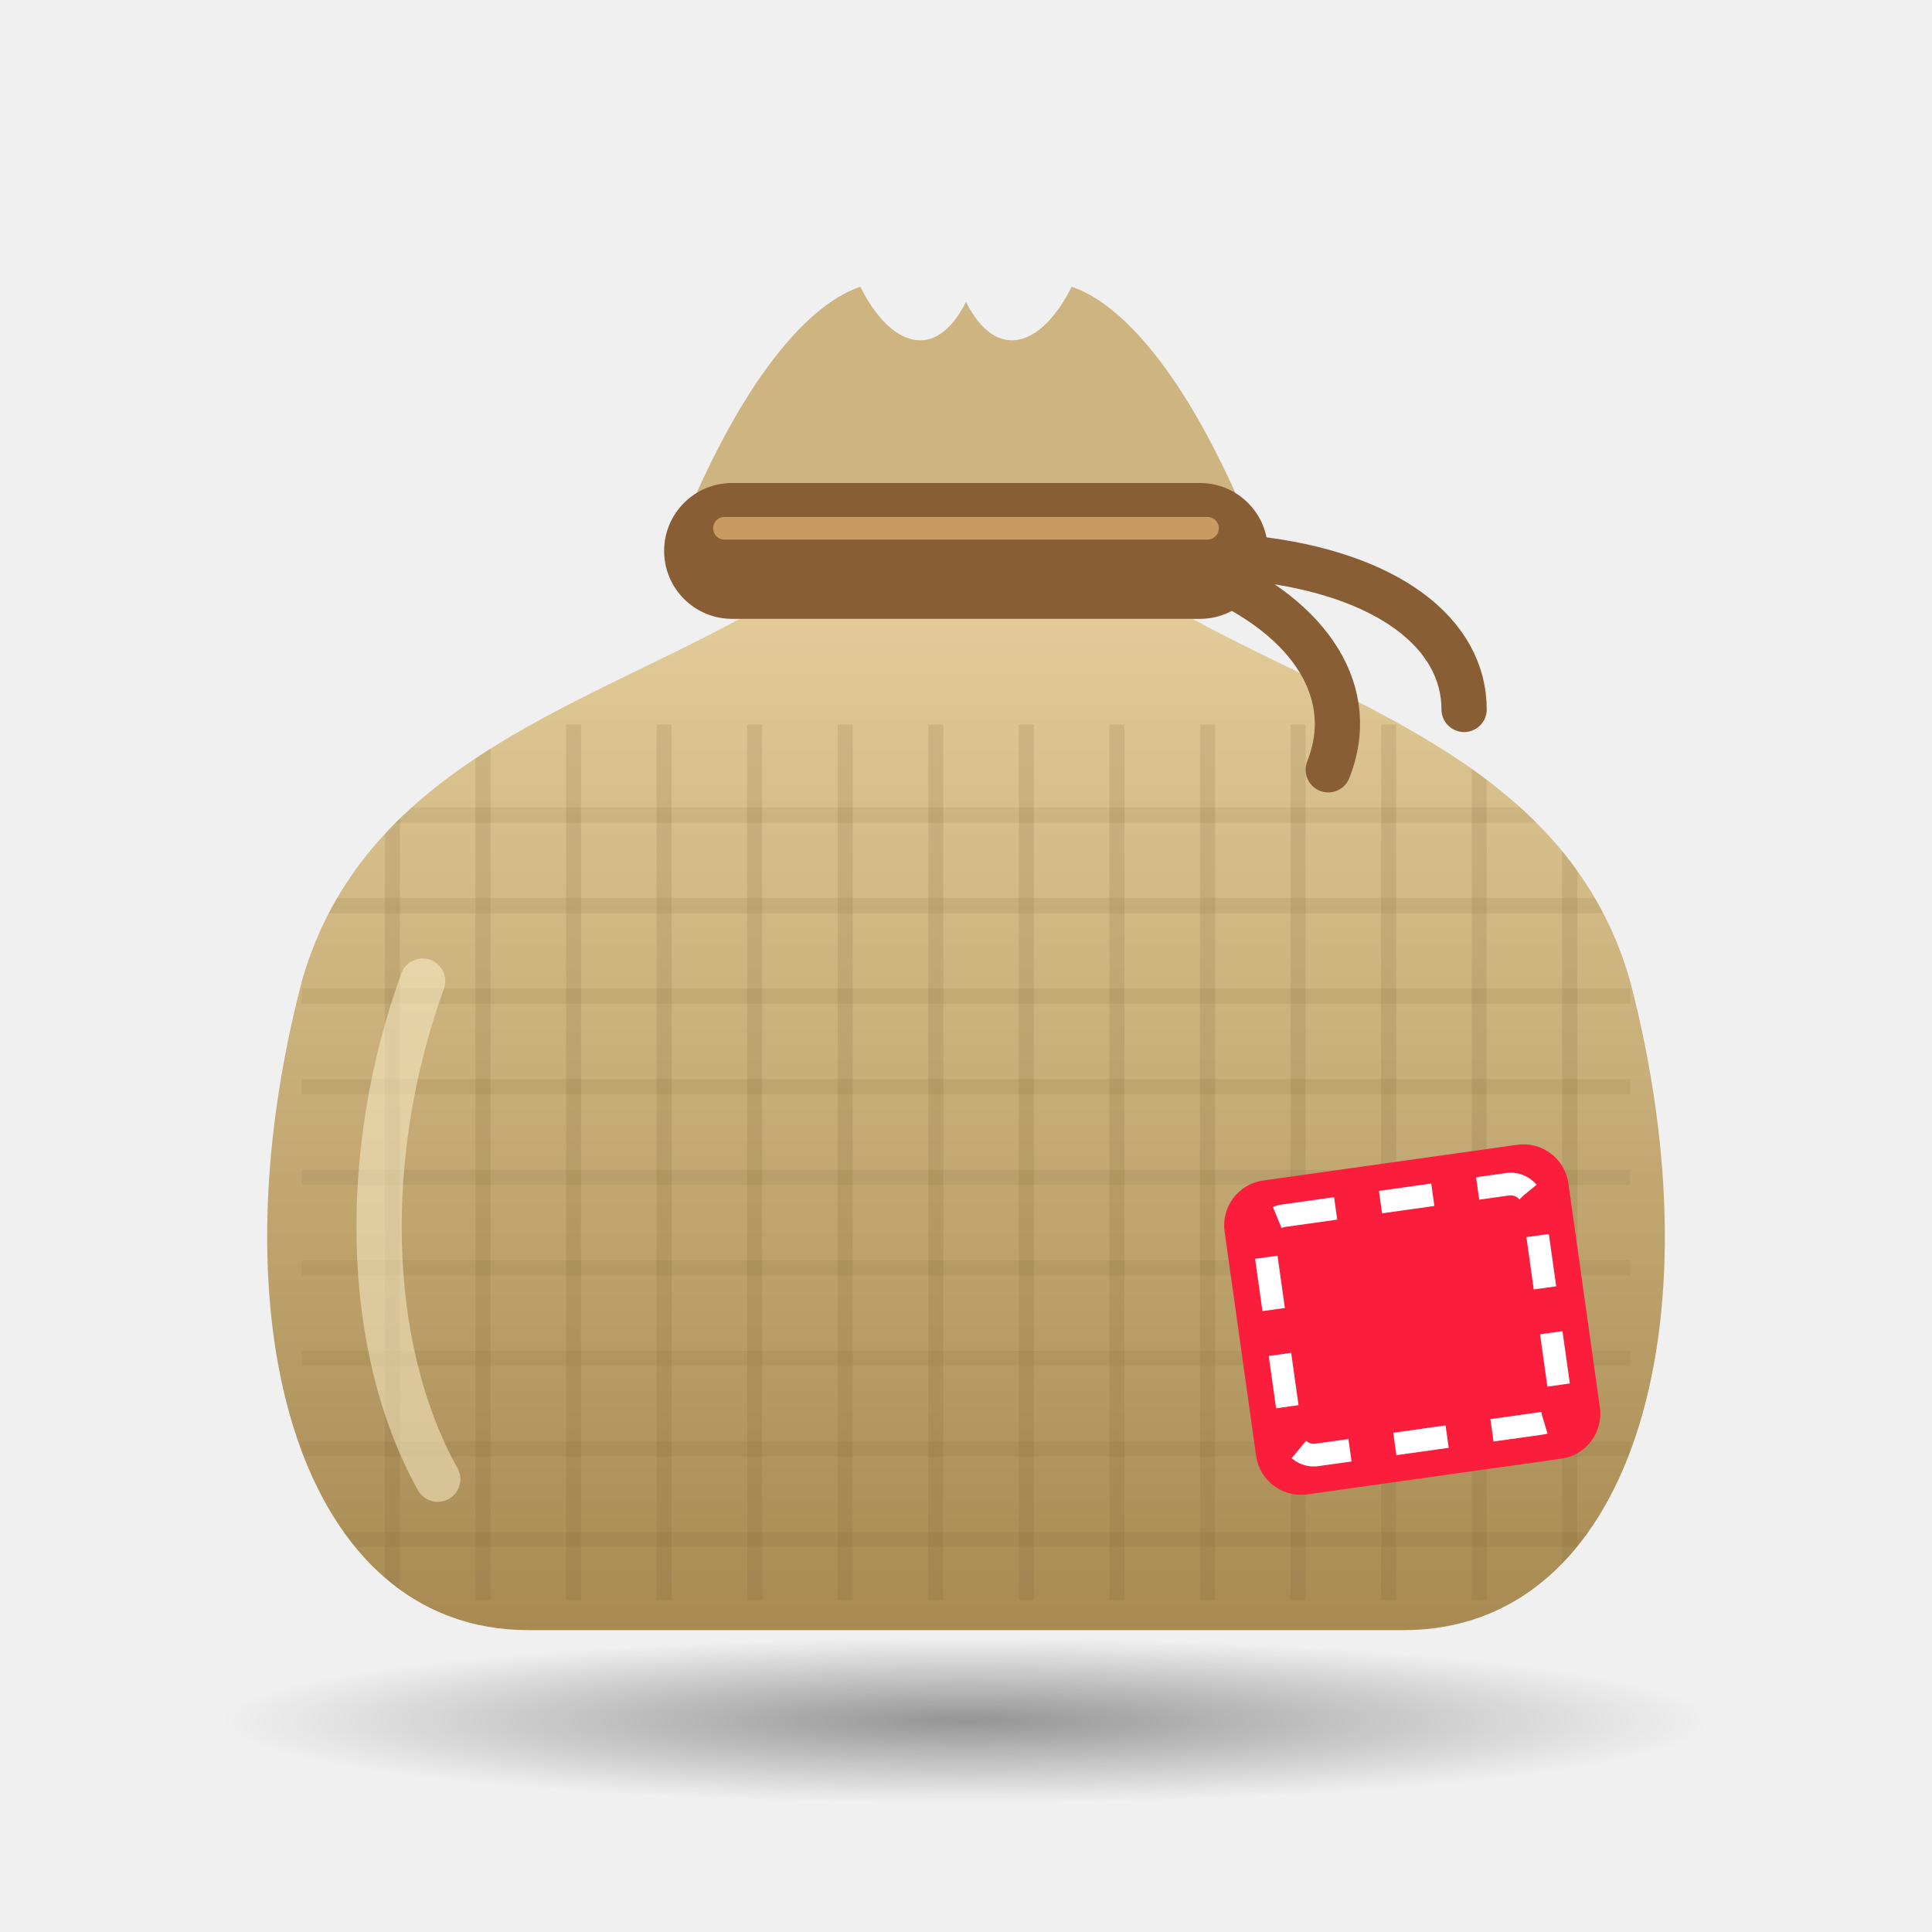
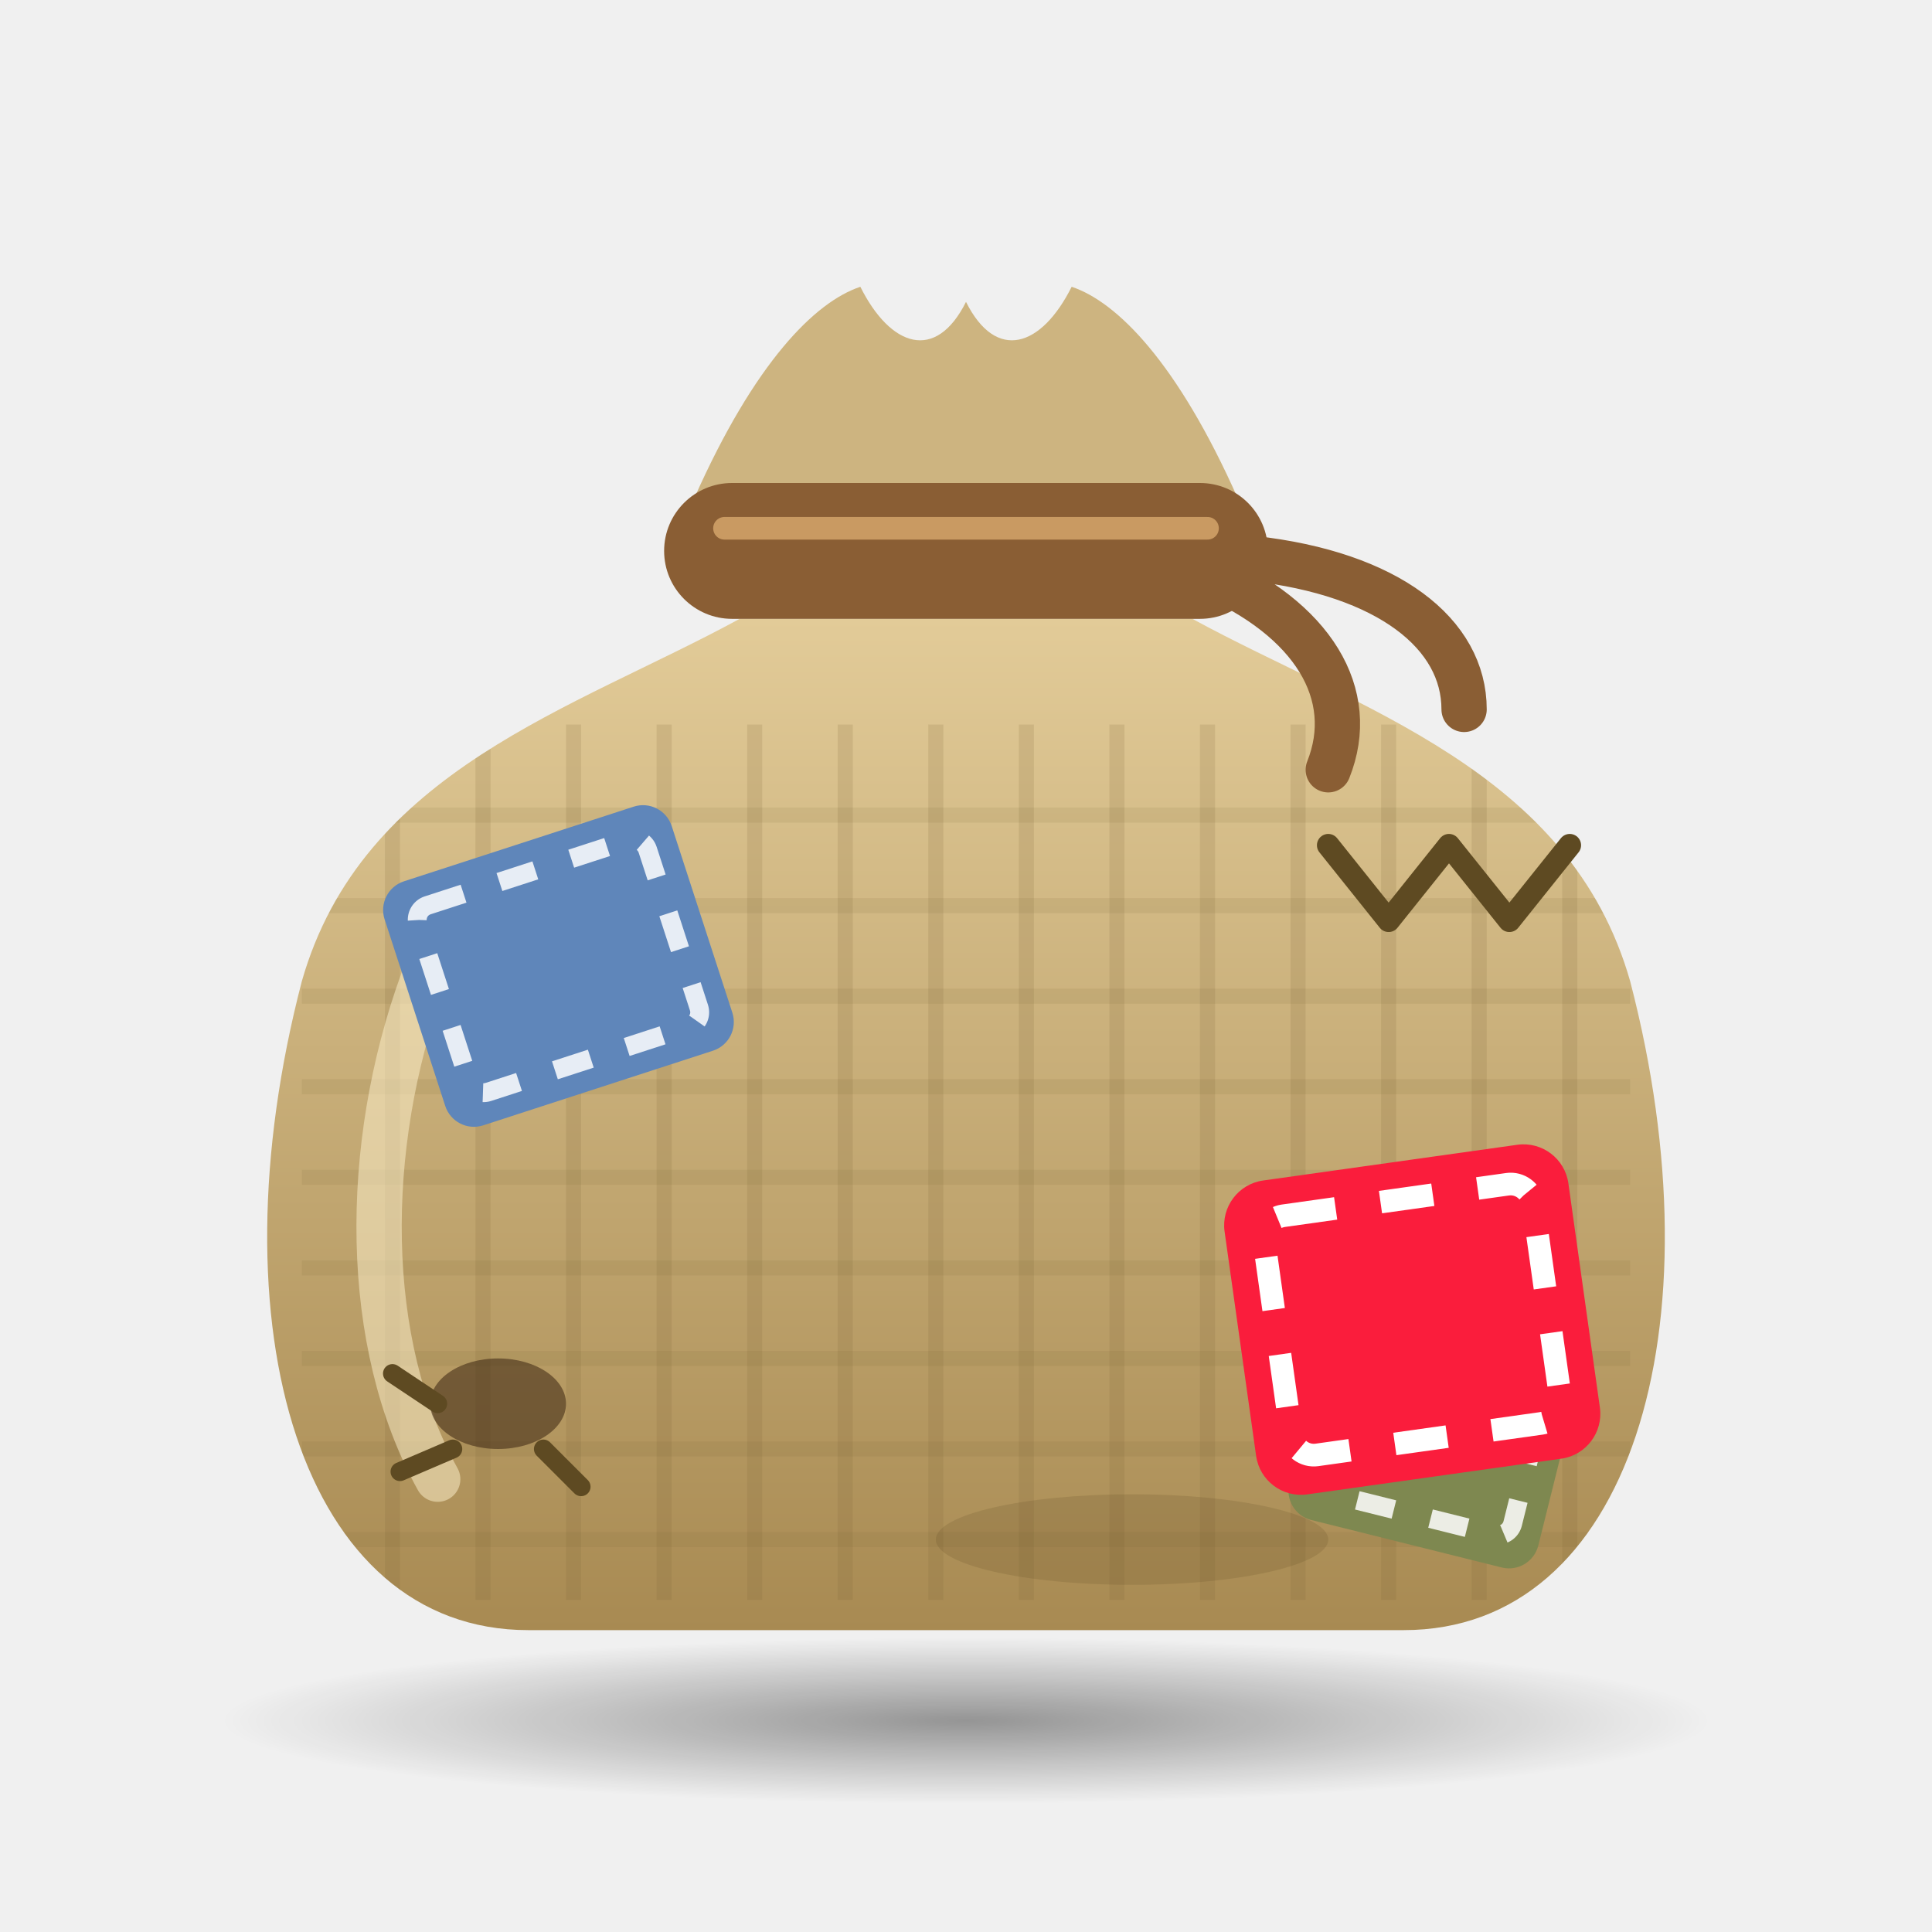
<svg xmlns="http://www.w3.org/2000/svg" viewBox="0 0 256 256">
  <defs>
    <radialGradient id="ground" cx=".5" cy=".5" r=".5">
      <stop offset="0" stop-color="#000" stop-opacity=".38" />
      <stop offset="1" stop-color="#000" stop-opacity="0" />
    </radialGradient>
    <linearGradient id="b" x1="0" y1="0" x2="0" y2="1">
      <stop offset="0" stop-color="#E2CB98" />
      <stop offset="1" stop-color="#A88A52" />
    </linearGradient>
  </defs>
  <ellipse cx="128" cy="228" rx="100" ry="11" fill="url(#ground)" />
  <path d="M92 66c8-18 16-26 22-28 4 8 10 10 14 2 4 8 10 6 14-2 6 2 14 10 22 28z" fill="#CDB480" />
  <path d="M70 216c-30 0-42-40-30-86 8-28 36-36 58-48h60c22 12 50 20 58 48 12 46 0 86-30 86z" fill="url(#b)" />
  <clipPath id="c">
    <path d="M70 216c-30 0-42-40-30-86 8-28 36-36 58-48h60c22 12 50 20 58 48 12 46 0 86-30 86z" />
  </clipPath>
  <g clip-path="url(#c)">
    <path d="M52 96V212" stroke="#7A6233" stroke-width="2" opacity=".16" />
    <path d="M64 96V212" stroke="#7A6233" stroke-width="2" opacity=".16" />
    <path d="M76 96V212" stroke="#7A6233" stroke-width="2" opacity=".16" />
    <path d="M88 96V212" stroke="#7A6233" stroke-width="2" opacity=".16" />
    <path d="M100 96V212" stroke="#7A6233" stroke-width="2" opacity=".16" />
    <path d="M112 96V212" stroke="#7A6233" stroke-width="2" opacity=".16" />
    <path d="M124 96V212" stroke="#7A6233" stroke-width="2" opacity=".16" />
    <path d="M136 96V212" stroke="#7A6233" stroke-width="2" opacity=".16" />
    <path d="M148 96V212" stroke="#7A6233" stroke-width="2" opacity=".16" />
    <path d="M160 96V212" stroke="#7A6233" stroke-width="2" opacity=".16" />
    <path d="M172 96V212" stroke="#7A6233" stroke-width="2" opacity=".16" />
    <path d="M184 96V212" stroke="#7A6233" stroke-width="2" opacity=".16" />
    <path d="M196 96V212" stroke="#7A6233" stroke-width="2" opacity=".16" />
    <path d="M208 96V212" stroke="#7A6233" stroke-width="2" opacity=".16" />
    <path d="M40 108H216" stroke="#7A6233" stroke-width="2" opacity=".12" />
    <path d="M40 120H216" stroke="#7A6233" stroke-width="2" opacity=".12" />
    <path d="M40 132H216" stroke="#7A6233" stroke-width="2" opacity=".12" />
    <path d="M40 144H216" stroke="#7A6233" stroke-width="2" opacity=".12" />
    <path d="M40 156H216" stroke="#7A6233" stroke-width="2" opacity=".12" />
    <path d="M40 168H216" stroke="#7A6233" stroke-width="2" opacity=".12" />
    <path d="M40 180H216" stroke="#7A6233" stroke-width="2" opacity=".12" />
    <path d="M40 192H216" stroke="#7A6233" stroke-width="2" opacity=".12" />
    <path d="M40 204H216" stroke="#7A6233" stroke-width="2" opacity=".12" />
  </g>
  <rect x="88" y="64" width="80" height="18" rx="9" fill="#8A5E34" />
  <path d="M96 70h64" stroke="#C99A62" stroke-width="3" stroke-linecap="round" />
  <path d="M160 76c14 6 20 16 16 26M166 74c18 2 28 10 28 20" stroke="#8A5E34" stroke-width="6" stroke-linecap="round" fill="none" />
  <path d="M56 130c-8 22-8 48 2 66" stroke="#FFF3D0" stroke-width="6" stroke-linecap="round" fill="none" opacity=".5" />
+   <g transform="rotate(-18 74 128)">
+     <rect x="54.0" y="111.0" width="40" height="34" rx="4" fill="#5F86BA" />
+     <rect x="58.0" y="115.0" width="32" height="26" rx="2" fill="none" stroke="#fff" stroke-width="2.500" stroke-dasharray="5 5" opacity=".85" />
+   </g>
+   <g transform="rotate(14 190 190)">
+     <rect x="173.0" y="175.0" width="34" height="30" rx="4" fill="#7E8850" />
+     <rect x="177.0" y="179.0" width="26" height="22" rx="2" fill="none" stroke="#fff" stroke-width="2.500" stroke-dasharray="5 5" opacity=".85" />
+   </g>
+   <path d="M176 112l8 10 8-10 8 10 8-10" fill="none" stroke="#5E4A22" stroke-width="3" stroke-linecap="round" stroke-linejoin="round" />
+   <ellipse cx="66" cy="186" rx="9" ry="6" fill="#3B2410" opacity=".55" />
+   <path d="M58 186l-6-4M60 192l-7 3M72 192l5 5" stroke="#5E4A22" stroke-width="2.500" stroke-linecap="round" />
+   <ellipse cx="150" cy="204" rx="26" ry="6" fill="#5E4A22" opacity=".18" />
  <g transform="translate(46 24) rotate(-8 140 150)">
    <rect x="118" y="130" width="46" height="42" rx="6" fill="#FA1D3C" />
    <rect x="123" y="135" width="36" height="32" rx="3" fill="none" stroke="#fff" stroke-width="3" stroke-dasharray="7 6" />
  </g>
</svg>
